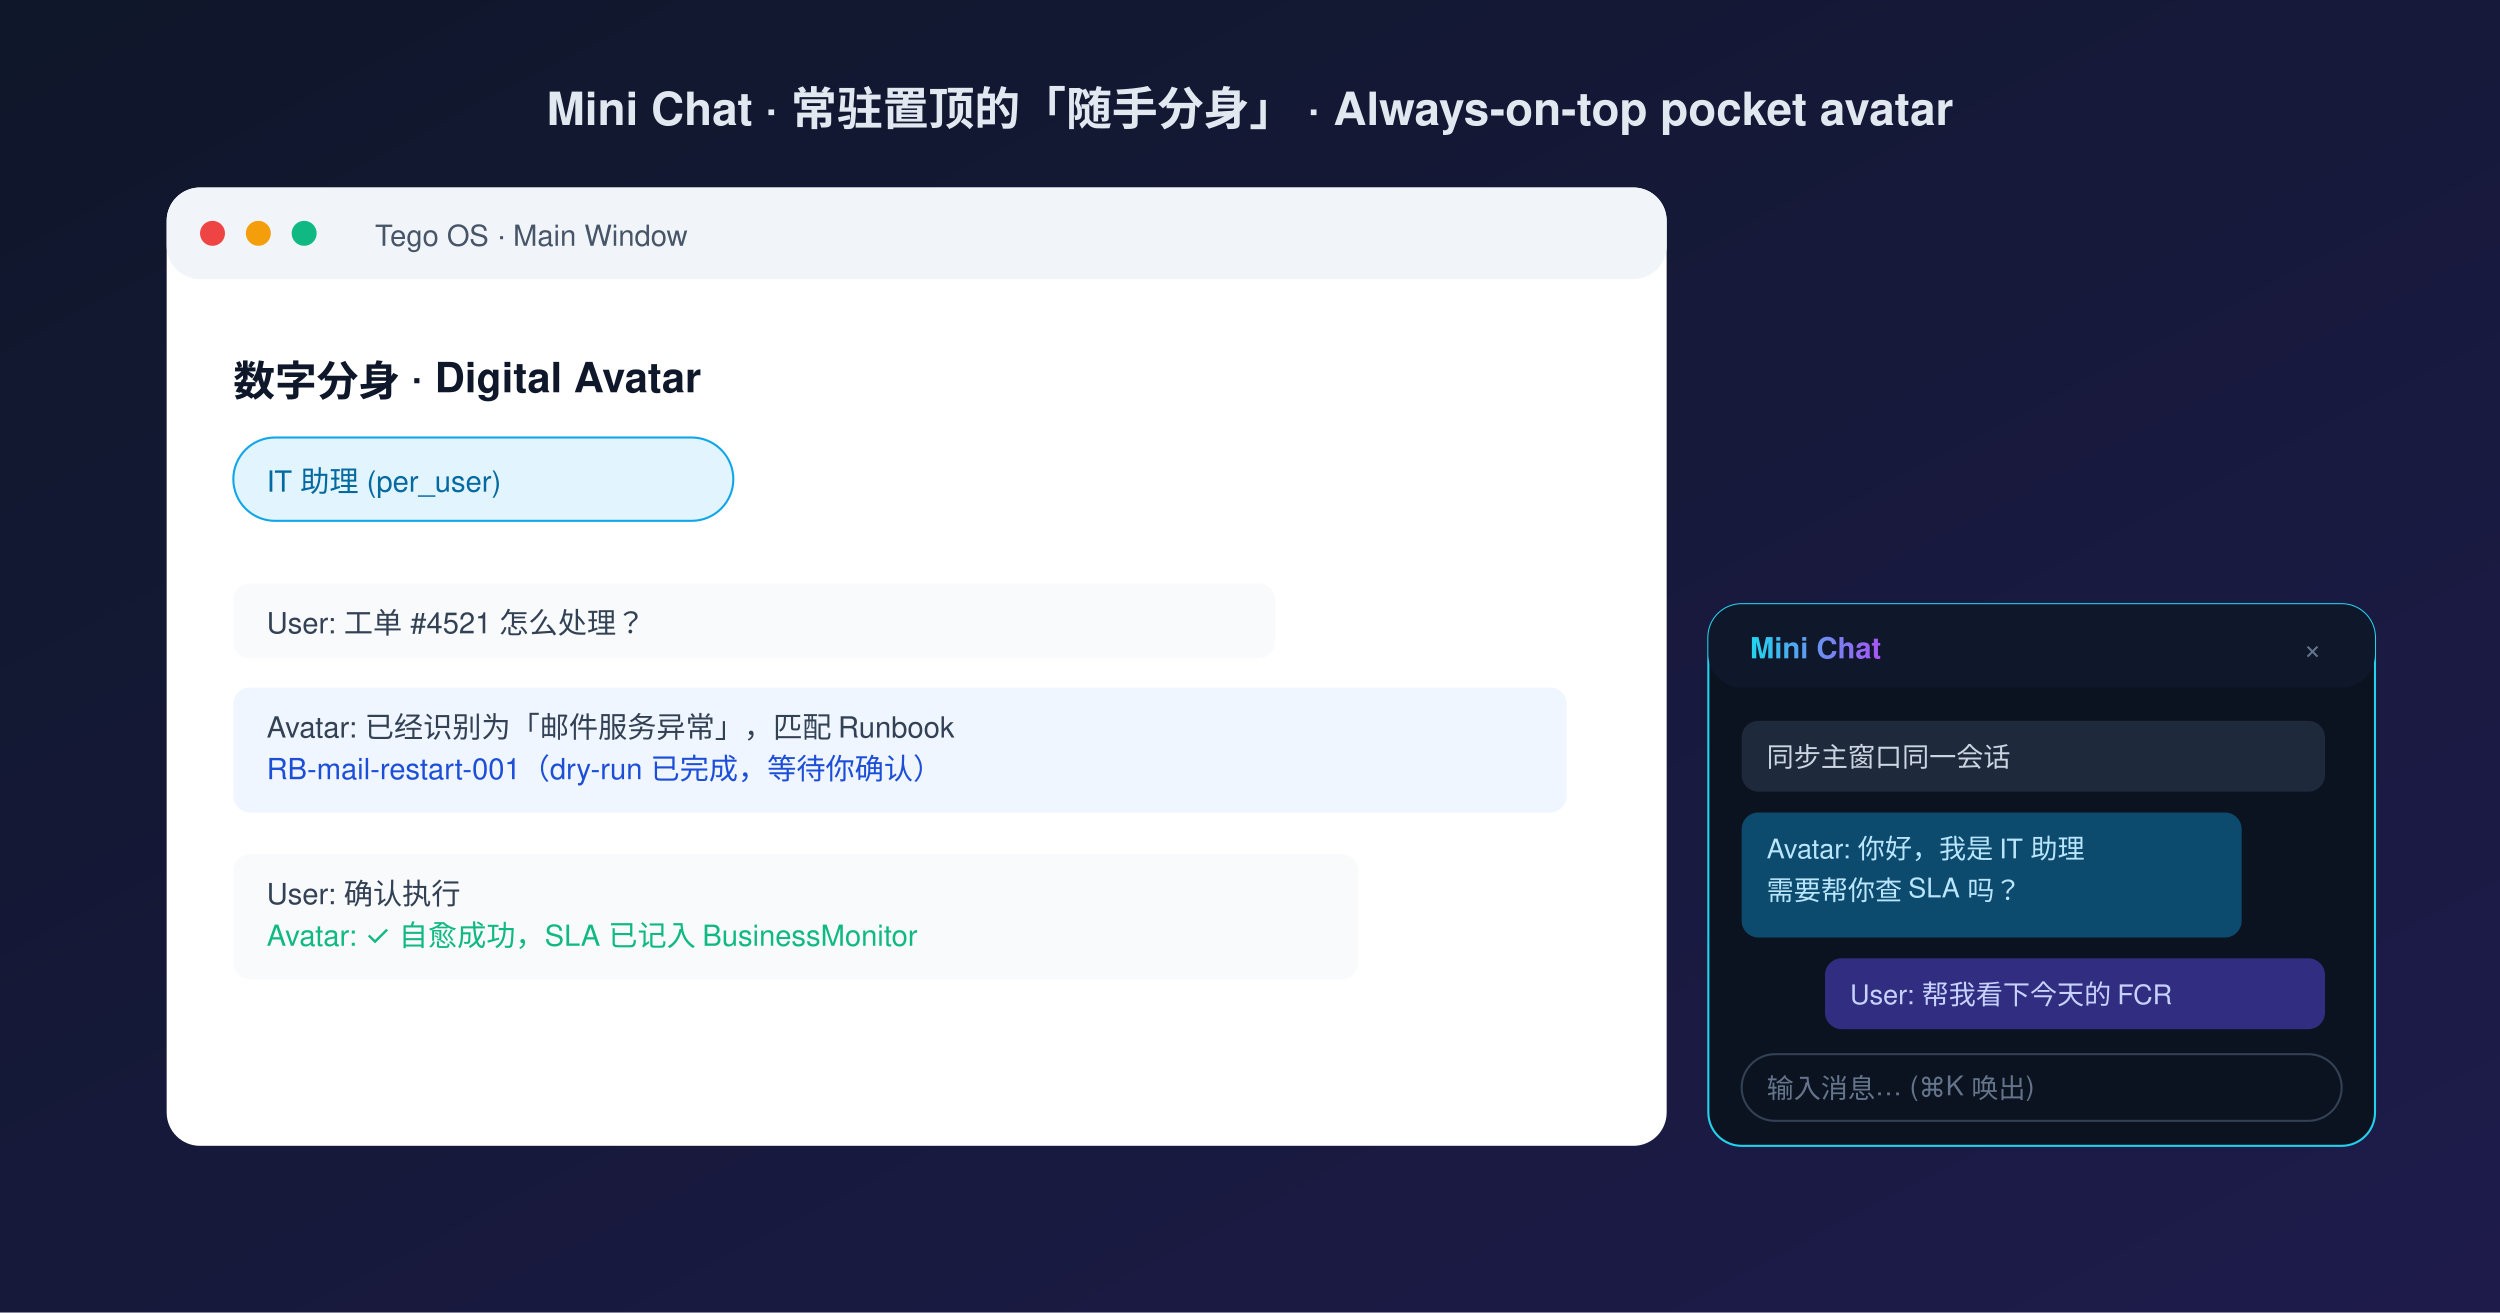
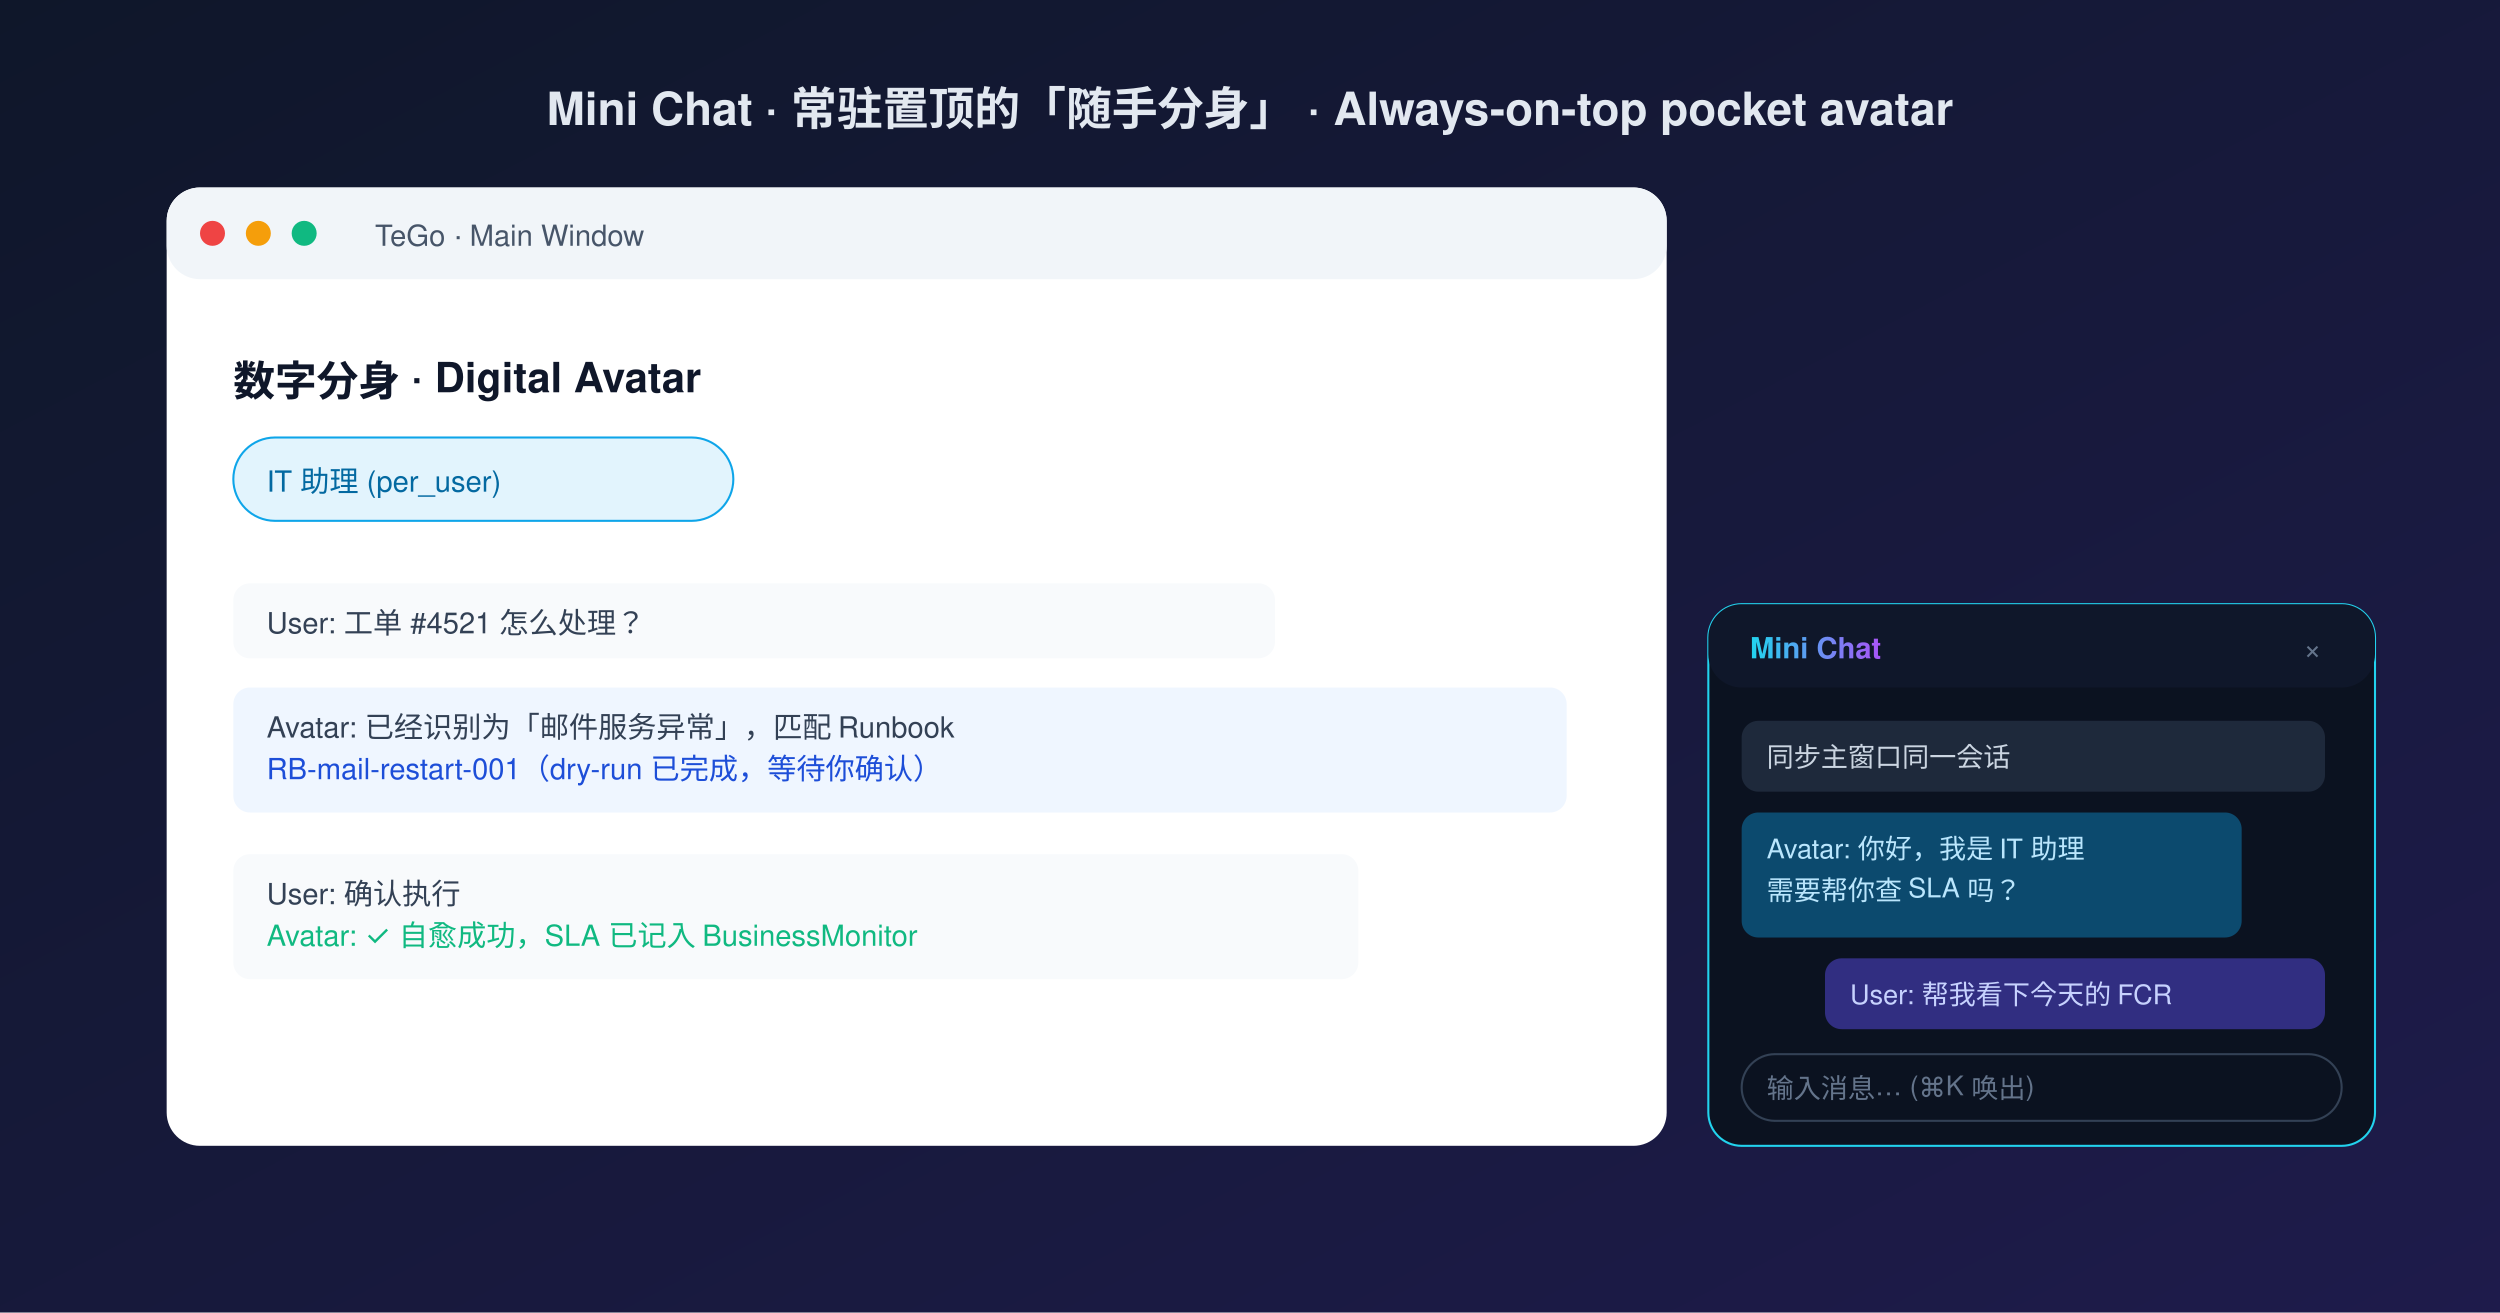
<svg xmlns="http://www.w3.org/2000/svg" viewBox="0 0 1200 630" role="img" aria-label="Mini Chat 浮窗 + 主窗口">
  <defs>
    <linearGradient id="bg" x1="0" y1="0" x2="1" y2="1">
      <stop offset="0%" stop-color="#0f172a" />
      <stop offset="100%" stop-color="#1e1b4b" />
    </linearGradient>
    <linearGradient id="brand" x1="0" y1="0" x2="1" y2="0">
      <stop offset="0%" stop-color="#22d3ee" />
      <stop offset="100%" stop-color="#a855f7" />
    </linearGradient>
  </defs>
  <rect width="1200" height="630" fill="url(#bg)" />
  <g transform="translate(80,90)" font-family="-apple-system,Segoe UI,Helvetica,Arial,sans-serif">
    <rect width="720" height="460" rx="16" fill="#fff" />
    <rect width="720" height="44" rx="16" fill="#f1f5f9" />
    <circle cx="22" cy="22" r="6" fill="#ef4444" />
    <circle cx="44" cy="22" r="6" fill="#f59e0b" />
    <circle cx="66" cy="22" r="6" fill="#10b981" />
-     <text x="100" y="28" fill="#475569" font-size="14">Tego OS · Main Window</text>
+     <text x="100" y="28" fill="#475569" font-size="14">TeGo · Main Window</text>
    <text x="32" y="100" fill="#0f172a" font-size="20" font-weight="700">数字分身 · Digital Avatar</text>
    <rect x="32" y="120" width="240" height="40" rx="20" fill="#0ea5e9" fill-opacity="0.12" stroke="#0ea5e9" />
    <text x="48" y="146" fill="#0369a1" font-size="14">IT 助理 (per_user)</text>
    <g font-size="14" fill="#334155">
      <rect x="32" y="190" width="500" height="36" rx="8" fill="#f8fafc" />
      <text x="48" y="214">User: 工单 #4521 怎么处理？</text>
      <rect x="32" y="240" width="640" height="60" rx="8" fill="#eff6ff" />
      <text x="48" y="264">Avatar: 已经识别为「邮件服务异常」，匹配 Runbook</text>
      <text x="48" y="284" fill="#1d4ed8">RB-mail-restart-001（dry-run 已完成，等待你确认）</text>
      <rect x="32" y="320" width="540" height="60" rx="8" fill="#f8fafc" />
      <text x="48" y="344">User: 确认执行</text>
      <text x="48" y="364" fill="#10b981">Avatar: ✓ 自愈成功，SLA 已记入 BusinessMonitor</text>
    </g>
  </g>
  <g transform="translate(820,290)" font-family="-apple-system,Segoe UI,Helvetica,Arial,sans-serif">
    <rect width="320" height="260" rx="16" fill="#0b1220" stroke="#22d3ee" />
    <rect width="320" height="40" rx="16" fill="#0f172a" />
    <text x="20" y="26" fill="url(#brand)" font-size="14" font-weight="700">Mini Chat</text>
    <text x="290" y="26" fill="#64748b" font-size="14" text-anchor="middle">×</text>
    <g font-size="13" fill="#cbd5e1">
      <rect x="16" y="56" width="280" height="34" rx="8" fill="#1e293b" />
      <text x="28" y="78">同步主窗口同一会话</text>
      <rect x="16" y="100" width="240" height="60" rx="8" fill="#0c4a6e" />
      <text x="28" y="122" fill="#bae6fd">Avatar: 你好，我是 IT 助理</text>
      <text x="28" y="142" fill="#bae6fd">需要帮你查 SLA 吗？</text>
      <rect x="56" y="170" width="240" height="34" rx="8" fill="#312e81" />
      <text x="68" y="192" fill="#c7d2fe">User: 帮我看下今天的 FCR</text>
      <rect x="16" y="216" width="288" height="32" rx="16" fill="#0b1220" stroke="#334155" />
      <text x="28" y="237" fill="#64748b">输入消息… (⌘K 唤出)</text>
    </g>
  </g>
  <text x="600" y="60" text-anchor="middle" fill="#e2e8f0" font-family="-apple-system,Segoe UI,Helvetica,Arial,sans-serif" font-size="22" font-weight="700">Mini Chat · 常驻置顶的「随手分身」 · Always-on-top pocket avatar</text>
</svg>
